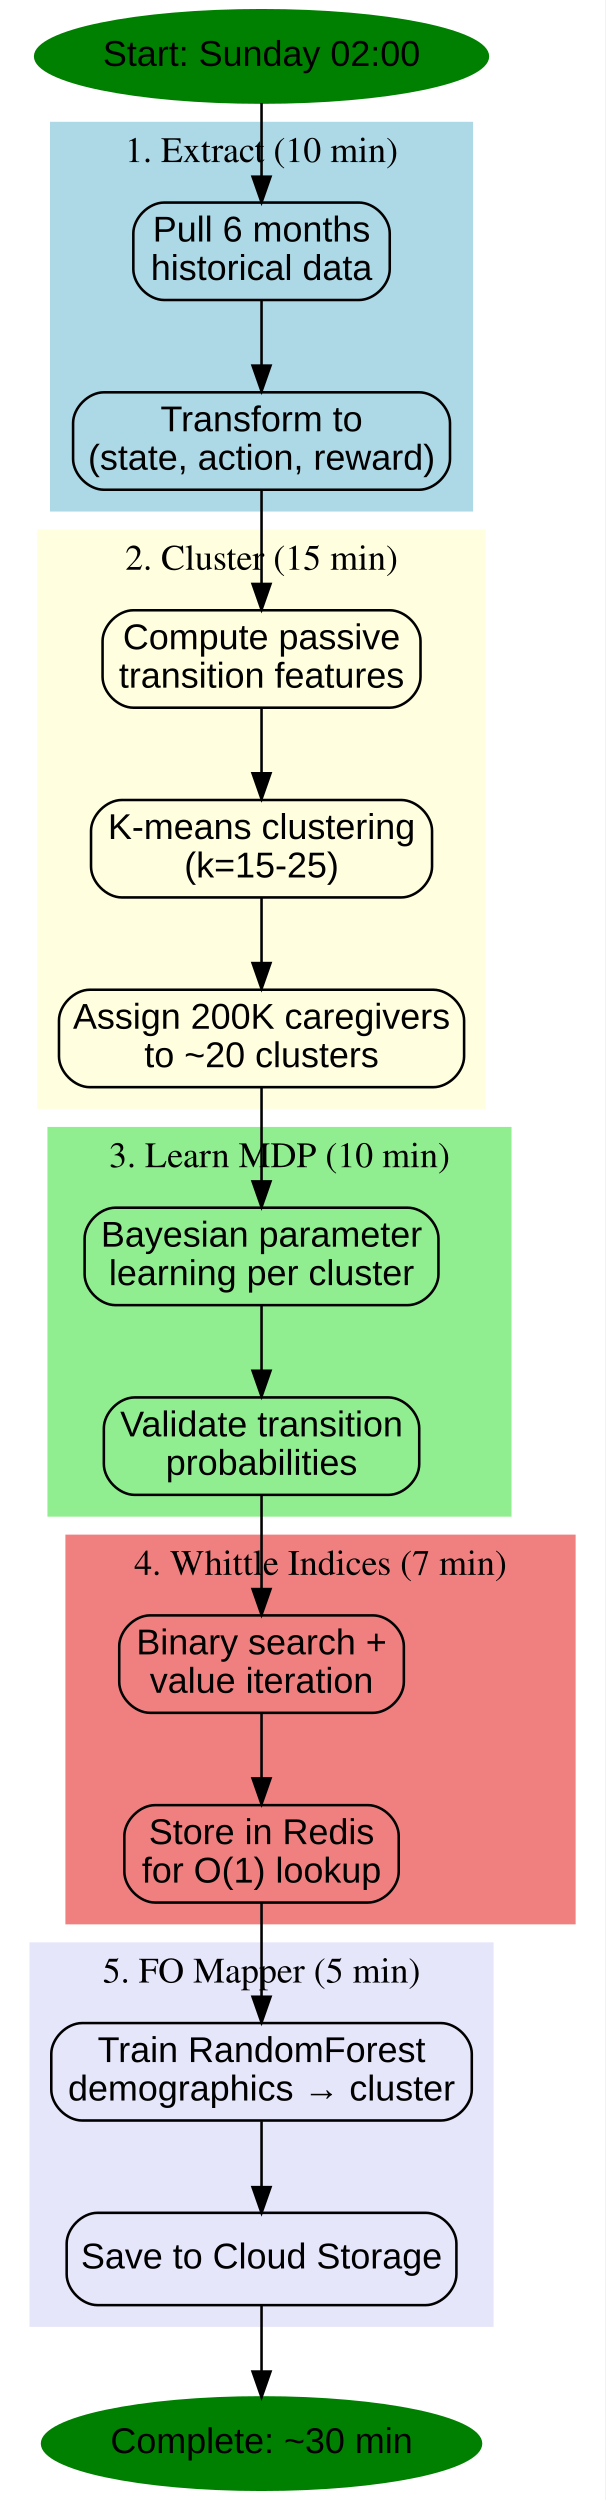
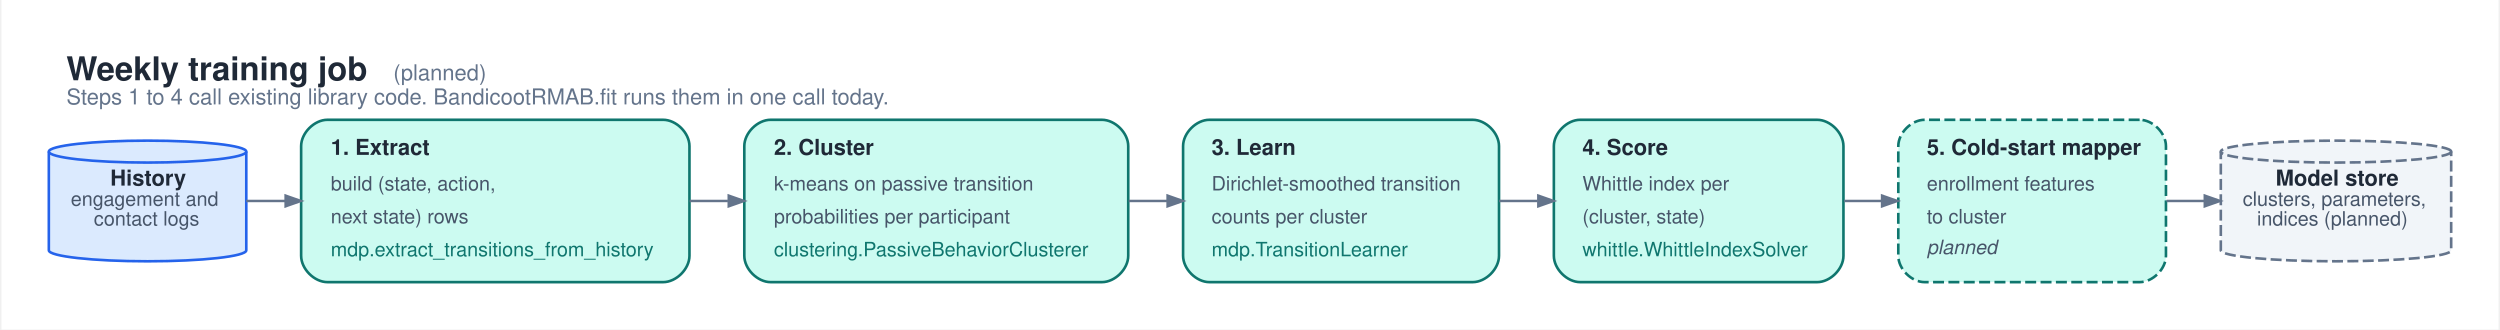
- <svg xmlns="http://www.w3.org/2000/svg" width="236pt" height="975pt" viewBox="0.00 0.00 236.00 975.00">
-   <g id="graph0" class="graph" transform="scale(1 1) rotate(0) translate(4 971)">
-     <polygon fill="white" stroke="transparent" points="-4,4 -4,-971 232,-971 232,4 -4,4" />
-     <g id="clust1" class="cluster">
-       <polygon fill="lightblue" stroke="lightblue" points="16,-772 16,-923 180,-923 180,-772 16,-772" />
-       <text text-anchor="middle" x="98" y="-907.8" font-family="Times,serif" font-size="14.00">1. Extract (10 min)</text>
-     </g>
-     <g id="clust2" class="cluster">
-       <polygon fill="lightyellow" stroke="lightyellow" points="11,-539 11,-764 185,-764 185,-539 11,-539" />
-       <text text-anchor="middle" x="98" y="-748.8" font-family="Times,serif" font-size="14.00">2. Cluster (15 min)</text>
-     </g>
-     <g id="clust3" class="cluster">
-       <polygon fill="lightgreen" stroke="lightgreen" points="15,-380 15,-531 195,-531 195,-380 15,-380" />
-       <text text-anchor="middle" x="105" y="-515.8" font-family="Times,serif" font-size="14.00">3. Learn MDP (10 min)</text>
-     </g>
-     <g id="clust4" class="cluster">
-       <polygon fill="lightcoral" stroke="lightcoral" points="22,-221 22,-372 220,-372 220,-221 22,-221" />
-       <text text-anchor="middle" x="121" y="-356.8" font-family="Times,serif" font-size="14.00">4. Whittle Indices (7 min)</text>
-     </g>
-     <g id="clust5" class="cluster">
-       <polygon fill="lavender" stroke="lavender" points="8,-64 8,-213 188,-213 188,-64 8,-64" />
-       <text text-anchor="middle" x="98" y="-197.8" font-family="Times,serif" font-size="14.00">5. FO Mapper (5 min)</text>
-     </g>
+ <svg xmlns="http://www.w3.org/2000/svg" width="1138pt" height="150pt" viewBox="0.00 0.00 1138.20 150.20">
+   <g id="graph0" class="graph" transform="scale(1 1) rotate(0) translate(21.6 128.6)">
+     <polygon fill="#ffffff" stroke="transparent" points="-21.6,21.6 -21.6,-128.6 1116.6,-128.6 1116.6,21.6 -21.6,21.6" />
+     <text text-anchor="start" x="8" y="-92" font-family="Helvetica,Arial,sans-serif" font-weight="bold" font-size="15.00" fill="#1f2937">Weekly training job</text>
+     <text text-anchor="start" x="147" y="-92" font-family="Helvetica,Arial,sans-serif" font-size="15.00" fill="#1f2937">  </text>
+     <text text-anchor="start" x="157" y="-92" font-family="Helvetica,Arial,sans-serif" font-size="10.00" fill="#64748b">(planned)</text>
+     <text text-anchor="start" x="8" y="-81" font-family="Helvetica,Arial,sans-serif" font-size="10.00" fill="#64748b">Steps 1 to 4 call existing library code. BandicootRMAB.fit runs them in one call today.</text>
    <g id="node1" class="node">
-       <ellipse fill="green" stroke="green" cx="98" cy="-949" rx="88.28" ry="18" />
-       <text text-anchor="middle" x="98" y="-945.3" font-family="Arial" font-size="14.00">Start: Sunday 02:00</text>
+       <path fill="#dbeafe" stroke="#2563eb" stroke-width="1.2" d="M90,-59.5C90,-62.26 69.83,-64.5 45,-64.5 20.17,-64.5 0,-62.26 0,-59.5 0,-59.5 0,-14.5 0,-14.5 0,-11.74 20.17,-9.5 45,-9.5 69.83,-9.5 90,-11.74 90,-14.5 90,-14.5 90,-59.5 90,-59.5" />
+       <path fill="none" stroke="#2563eb" stroke-width="1.2" d="M90,-59.5C90,-56.74 69.83,-54.5 45,-54.5 20.17,-54.5 0,-56.74 0,-59.5" />
+       <text text-anchor="start" x="28" y="-44" font-family="Helvetica,Arial,sans-serif" font-weight="bold" font-size="10.00" fill="#1f2937">History</text>
+       <text text-anchor="start" x="10" y="-34.8" font-family="Helvetica,Arial,sans-serif" font-size="9.00" fill="#475569">engagement and</text>
+       <text text-anchor="start" x="20.5" y="-25.8" font-family="Helvetica,Arial,sans-serif" font-size="9.00" fill="#475569">contact logs</text>
    </g>
    <g id="node2" class="node">
-       <path fill="none" stroke="black" d="M136,-892C136,-892 60,-892 60,-892 54,-892 48,-886 48,-880 48,-880 48,-866 48,-866 48,-860 54,-854 60,-854 60,-854 136,-854 136,-854 142,-854 148,-860 148,-866 148,-866 148,-880 148,-880 148,-886 142,-892 136,-892" />
-       <text text-anchor="middle" x="98" y="-876.8" font-family="Arial" font-size="14.00">Pull 6 months</text>
-       <text text-anchor="middle" x="98" y="-861.8" font-family="Arial" font-size="14.00">historical data</text>
+       <path fill="#ccfbf1" stroke="#0f766e" stroke-width="1.2" d="M280,-74C280,-74 127,-74 127,-74 121,-74 115,-68 115,-62 115,-62 115,-12 115,-12 115,-6 121,0 127,0 127,0 280,0 280,0 286,0 292,-6 292,-12 292,-12 292,-62 292,-62 292,-68 286,-74 280,-74" />
+       <text text-anchor="start" x="128.5" y="-58" font-family="Helvetica,Arial,sans-serif" font-weight="bold" font-size="10.00" fill="#1f2937">1. Extract</text>
+       <text text-anchor="start" x="128.5" y="-41.8" font-family="Helvetica,Arial,sans-serif" font-size="9.00" fill="#475569">build (state, action,</text>
+       <text text-anchor="start" x="128.5" y="-26.8" font-family="Helvetica,Arial,sans-serif" font-size="9.00" fill="#475569">next state) rows</text>
+       <text text-anchor="start" x="128.5" y="-11.8" font-family="Helvetica,Arial,sans-serif" font-size="9.00" fill="#0f766e">mdp.extract_transitions_from_history</text>
    </g>
    <g id="edge1" class="edge">
-       <path fill="none" stroke="black" d="M98,-930.84C98,-922.31 98,-911.78 98,-902.12" />
-       <polygon fill="black" stroke="black" points="101.5,-902.1 98,-892.1 94.5,-902.1 101.5,-902.1" />
+       <path fill="none" stroke="#64748b" stroke-width="1.1" d="M90.01,-37C95.66,-37 101.61,-37 107.7,-37" />
+       <polygon fill="#64748b" stroke="#64748b" stroke-width="1.1" points="107.91,-39.45 114.91,-37 107.91,-34.55 107.91,-39.45" />
    </g>
    <g id="node3" class="node">
-       <path fill="none" stroke="black" d="M159.5,-818C159.5,-818 36.5,-818 36.5,-818 30.5,-818 24.5,-812 24.5,-806 24.5,-806 24.5,-792 24.5,-792 24.5,-786 30.5,-780 36.5,-780 36.5,-780 159.5,-780 159.5,-780 165.5,-780 171.5,-786 171.5,-792 171.5,-792 171.5,-806 171.5,-806 171.5,-812 165.5,-818 159.5,-818" />
-       <text text-anchor="middle" x="98" y="-802.8" font-family="Arial" font-size="14.00">Transform to</text>
-       <text text-anchor="middle" x="98" y="-787.8" font-family="Arial" font-size="14.00">(state, action, reward)</text>
+       <path fill="#ccfbf1" stroke="#0f766e" stroke-width="1.2" d="M480,-74C480,-74 329,-74 329,-74 323,-74 317,-68 317,-62 317,-62 317,-12 317,-12 317,-6 323,0 329,0 329,0 480,0 480,0 486,0 492,-6 492,-12 492,-12 492,-62 492,-62 492,-68 486,-74 480,-74" />
+       <text text-anchor="start" x="330.5" y="-58" font-family="Helvetica,Arial,sans-serif" font-weight="bold" font-size="10.00" fill="#1f2937">2. Cluster</text>
+       <text text-anchor="start" x="330.5" y="-41.8" font-family="Helvetica,Arial,sans-serif" font-size="9.00" fill="#475569">k-means on passive transition</text>
+       <text text-anchor="start" x="330.5" y="-26.8" font-family="Helvetica,Arial,sans-serif" font-size="9.00" fill="#475569">probabilities per participant</text>
+       <text text-anchor="start" x="330.5" y="-11.8" font-family="Helvetica,Arial,sans-serif" font-size="9.00" fill="#0f766e">clustering.PassiveBehaviorClusterer</text>
    </g>
    <g id="edge2" class="edge">
-       <path fill="none" stroke="black" d="M98,-853.83C98,-846.13 98,-836.97 98,-828.42" />
-       <polygon fill="black" stroke="black" points="101.5,-828.41 98,-818.41 94.5,-828.41 101.5,-828.41" />
+       <path fill="none" stroke="#64748b" stroke-width="1.1" d="M292.07,-37C297.87,-37 303.71,-37 309.53,-37" />
+       <polygon fill="#64748b" stroke="#64748b" stroke-width="1.1" points="309.89,-39.45 316.89,-37 309.89,-34.55 309.89,-39.45" />
    </g>
    <g id="node4" class="node">
-       <path fill="none" stroke="black" d="M148,-733C148,-733 48,-733 48,-733 42,-733 36,-727 36,-721 36,-721 36,-707 36,-707 36,-701 42,-695 48,-695 48,-695 148,-695 148,-695 154,-695 160,-701 160,-707 160,-707 160,-721 160,-721 160,-727 154,-733 148,-733" />
-       <text text-anchor="middle" x="98" y="-717.8" font-family="Arial" font-size="14.00">Compute passive</text>
-       <text text-anchor="middle" x="98" y="-702.8" font-family="Arial" font-size="14.00">transition features</text>
+       <path fill="#ccfbf1" stroke="#0f766e" stroke-width="1.2" d="M649,-74C649,-74 529,-74 529,-74 523,-74 517,-68 517,-62 517,-62 517,-12 517,-12 517,-6 523,0 529,0 529,0 649,0 649,0 655,0 661,-6 661,-12 661,-12 661,-62 661,-62 661,-68 655,-74 649,-74" />
+       <text text-anchor="start" x="530" y="-58" font-family="Helvetica,Arial,sans-serif" font-weight="bold" font-size="10.00" fill="#1f2937">3. Learn</text>
+       <text text-anchor="start" x="530" y="-41.8" font-family="Helvetica,Arial,sans-serif" font-size="9.00" fill="#475569">Dirichlet-smoothed transition</text>
+       <text text-anchor="start" x="530" y="-26.8" font-family="Helvetica,Arial,sans-serif" font-size="9.00" fill="#475569">counts per cluster</text>
+       <text text-anchor="start" x="530" y="-11.8" font-family="Helvetica,Arial,sans-serif" font-size="9.00" fill="#0f766e">mdp.TransitionLearner</text>
    </g>
    <g id="edge3" class="edge">
-       <path fill="none" stroke="black" d="M98,-779.99C98,-769.3 98,-755.5 98,-743.37" />
-       <polygon fill="black" stroke="black" points="101.5,-743.26 98,-733.26 94.5,-743.26 101.5,-743.26" />
+       <path fill="none" stroke="#64748b" stroke-width="1.1" d="M492.21,-37C498.03,-37 503.87,-37 509.65,-37" />
+       <polygon fill="#64748b" stroke="#64748b" stroke-width="1.1" points="509.92,-39.45 516.92,-37 509.92,-34.55 509.92,-39.45" />
    </g>
    <g id="node5" class="node">
-       <path fill="none" stroke="black" d="M152.5,-659C152.5,-659 43.5,-659 43.5,-659 37.5,-659 31.5,-653 31.5,-647 31.5,-647 31.5,-633 31.5,-633 31.5,-627 37.5,-621 43.5,-621 43.5,-621 152.5,-621 152.5,-621 158.5,-621 164.5,-627 164.5,-633 164.5,-633 164.5,-647 164.5,-647 164.5,-653 158.5,-659 152.5,-659" />
-       <text text-anchor="middle" x="98" y="-643.8" font-family="Arial" font-size="14.00">K-means clustering</text>
-       <text text-anchor="middle" x="98" y="-628.8" font-family="Arial" font-size="14.00">(k=15-25)</text>
+       <path fill="#ccfbf1" stroke="#0f766e" stroke-width="1.2" d="M806,-74C806,-74 698,-74 698,-74 692,-74 686,-68 686,-62 686,-62 686,-12 686,-12 686,-6 692,0 698,0 698,0 806,0 806,0 812,0 818,-6 818,-12 818,-12 818,-62 818,-62 818,-68 812,-74 806,-74" />
+       <text text-anchor="start" x="699" y="-58" font-family="Helvetica,Arial,sans-serif" font-weight="bold" font-size="10.00" fill="#1f2937">4. Score</text>
+       <text text-anchor="start" x="699" y="-41.8" font-family="Helvetica,Arial,sans-serif" font-size="9.00" fill="#475569">Whittle index per</text>
+       <text text-anchor="start" x="699" y="-26.8" font-family="Helvetica,Arial,sans-serif" font-size="9.00" fill="#475569">(cluster, state)</text>
+       <text text-anchor="start" x="699" y="-11.8" font-family="Helvetica,Arial,sans-serif" font-size="9.00" fill="#0f766e">whittle.WhittleIndexSolver</text>
    </g>
    <g id="edge4" class="edge">
-       <path fill="none" stroke="black" d="M98,-694.83C98,-687.13 98,-677.97 98,-669.42" />
-       <polygon fill="black" stroke="black" points="101.5,-669.41 98,-659.41 94.5,-669.41 101.5,-669.41" />
+       <path fill="none" stroke="#64748b" stroke-width="1.1" d="M661.09,-37C666.89,-37 672.76,-37 678.57,-37" />
+       <polygon fill="#64748b" stroke="#64748b" stroke-width="1.1" points="678.9,-39.45 685.9,-37 678.9,-34.55 678.9,-39.45" />
    </g>
    <g id="node6" class="node">
-       <path fill="none" stroke="black" d="M165,-585C165,-585 31,-585 31,-585 25,-585 19,-579 19,-573 19,-573 19,-559 19,-559 19,-553 25,-547 31,-547 31,-547 165,-547 165,-547 171,-547 177,-553 177,-559 177,-559 177,-573 177,-573 177,-579 171,-585 165,-585" />
-       <text text-anchor="middle" x="98" y="-569.8" font-family="Arial" font-size="14.00">Assign 200K caregivers</text>
-       <text text-anchor="middle" x="98" y="-554.8" font-family="Arial" font-size="14.00">to ~20 clusters</text>
+       <path fill="#ccfbf1" stroke="#0f766e" stroke-width="1.2" stroke-dasharray="5,2" d="M953,-74C953,-74 855,-74 855,-74 849,-74 843,-68 843,-62 843,-62 843,-12 843,-12 843,-6 849,0 855,0 855,0 953,0 953,0 959,0 965,-6 965,-12 965,-12 965,-62 965,-62 965,-68 959,-74 953,-74" />
+       <text text-anchor="start" x="856" y="-58" font-family="Helvetica,Arial,sans-serif" font-weight="bold" font-size="10.00" fill="#1f2937">5. Cold-start mapper</text>
+       <text text-anchor="start" x="856" y="-41.8" font-family="Helvetica,Arial,sans-serif" font-size="9.00" fill="#475569">enrollment features</text>
+       <text text-anchor="start" x="856" y="-26.8" font-family="Helvetica,Arial,sans-serif" font-size="9.00" fill="#475569">to cluster</text>
+       <text text-anchor="start" x="856" y="-12.8" font-family="Helvetica,Arial,sans-serif" font-style="italic" font-size="9.00" fill="#475569">planned</text>
    </g>
    <g id="edge5" class="edge">
-       <path fill="none" stroke="black" d="M98,-620.83C98,-613.13 98,-603.97 98,-595.42" />
-       <polygon fill="black" stroke="black" points="101.5,-595.41 98,-585.41 94.5,-595.41 101.5,-595.41" />
+       <path fill="none" stroke="#64748b" stroke-width="1.1" d="M818.36,-37C824.02,-37 829.75,-37 835.43,-37" />
+       <polygon fill="#64748b" stroke="#64748b" stroke-width="1.1" points="835.59,-39.45 842.59,-37 835.59,-34.55 835.59,-39.45" />
    </g>
    <g id="node7" class="node">
-       <path fill="none" stroke="black" d="M155,-500C155,-500 41,-500 41,-500 35,-500 29,-494 29,-488 29,-488 29,-474 29,-474 29,-468 35,-462 41,-462 41,-462 155,-462 155,-462 161,-462 167,-468 167,-474 167,-474 167,-488 167,-488 167,-494 161,-500 155,-500" />
-       <text text-anchor="middle" x="98" y="-484.8" font-family="Arial" font-size="14.00">Bayesian parameter</text>
-       <text text-anchor="middle" x="98" y="-469.8" font-family="Arial" font-size="14.00">learning per cluster</text>
+       <path fill="#f1f5f9" stroke="#64748b" stroke-width="1.2" stroke-dasharray="5,2" d="M1095,-59.5C1095,-62.26 1071.47,-64.5 1042.5,-64.5 1013.53,-64.5 990,-62.26 990,-59.5 990,-59.5 990,-14.5 990,-14.5 990,-11.74 1013.53,-9.5 1042.5,-9.5 1071.47,-9.5 1095,-11.74 1095,-14.5 1095,-14.5 1095,-59.5 1095,-59.5" />
+       <path fill="none" stroke="#64748b" stroke-width="1.2" stroke-dasharray="5,2" d="M1095,-59.5C1095,-56.74 1071.47,-54.5 1042.5,-54.5 1013.53,-54.5 990,-56.74 990,-59.5" />
+       <text text-anchor="start" x="1015" y="-44" font-family="Helvetica,Arial,sans-serif" font-weight="bold" font-size="10.00" fill="#1f2937">Model store</text>
+       <text text-anchor="start" x="1000" y="-34.8" font-family="Helvetica,Arial,sans-serif" font-size="9.00" fill="#475569">clusters, parameters,</text>
+       <text text-anchor="start" x="1006.5" y="-25.8" font-family="Helvetica,Arial,sans-serif" font-size="9.00" fill="#475569">indices (planned)</text>
    </g>
    <g id="edge6" class="edge">
-       <path fill="none" stroke="black" d="M98,-546.99C98,-536.3 98,-522.5 98,-510.37" />
-       <polygon fill="black" stroke="black" points="101.5,-510.26 98,-500.26 94.5,-510.26 101.5,-510.26" />
-     </g>
-     <g id="node8" class="node">
-       <path fill="none" stroke="black" d="M147.5,-426C147.5,-426 48.5,-426 48.5,-426 42.5,-426 36.5,-420 36.5,-414 36.5,-414 36.5,-400 36.5,-400 36.5,-394 42.5,-388 48.5,-388 48.5,-388 147.5,-388 147.5,-388 153.5,-388 159.5,-394 159.5,-400 159.5,-400 159.5,-414 159.5,-414 159.5,-420 153.5,-426 147.5,-426" />
-       <text text-anchor="middle" x="98" y="-410.8" font-family="Arial" font-size="14.00">Validate transition</text>
-       <text text-anchor="middle" x="98" y="-395.8" font-family="Arial" font-size="14.00">probabilities</text>
-     </g>
-     <g id="edge7" class="edge">
-       <path fill="none" stroke="black" d="M98,-461.83C98,-454.13 98,-444.97 98,-436.42" />
-       <polygon fill="black" stroke="black" points="101.5,-436.41 98,-426.41 94.5,-436.41 101.5,-436.41" />
-     </g>
-     <g id="node9" class="node">
-       <path fill="none" stroke="black" d="M141.5,-341C141.5,-341 54.5,-341 54.5,-341 48.5,-341 42.5,-335 42.5,-329 42.5,-329 42.5,-315 42.5,-315 42.5,-309 48.5,-303 54.5,-303 54.5,-303 141.5,-303 141.5,-303 147.5,-303 153.5,-309 153.5,-315 153.5,-315 153.5,-329 153.5,-329 153.5,-335 147.5,-341 141.5,-341" />
-       <text text-anchor="middle" x="98" y="-325.8" font-family="Arial" font-size="14.00">Binary search +</text>
-       <text text-anchor="middle" x="98" y="-310.8" font-family="Arial" font-size="14.00">value iteration</text>
-     </g>
-     <g id="edge8" class="edge">
-       <path fill="none" stroke="black" d="M98,-387.99C98,-377.3 98,-363.5 98,-351.37" />
-       <polygon fill="black" stroke="black" points="101.5,-351.26 98,-341.26 94.5,-351.26 101.5,-351.26" />
-     </g>
-     <g id="node10" class="node">
-       <path fill="none" stroke="black" d="M139.5,-267C139.5,-267 56.5,-267 56.5,-267 50.5,-267 44.5,-261 44.5,-255 44.5,-255 44.5,-241 44.5,-241 44.5,-235 50.5,-229 56.5,-229 56.5,-229 139.5,-229 139.5,-229 145.5,-229 151.5,-235 151.5,-241 151.5,-241 151.5,-255 151.5,-255 151.5,-261 145.5,-267 139.5,-267" />
-       <text text-anchor="middle" x="98" y="-251.8" font-family="Arial" font-size="14.00">Store in Redis</text>
-       <text text-anchor="middle" x="98" y="-236.8" font-family="Arial" font-size="14.00">for O(1) lookup</text>
-     </g>
-     <g id="edge9" class="edge">
-       <path fill="none" stroke="black" d="M98,-302.83C98,-295.13 98,-285.97 98,-277.42" />
-       <polygon fill="black" stroke="black" points="101.5,-277.41 98,-267.41 94.5,-277.41 101.5,-277.41" />
-     </g>
-     <g id="node11" class="node">
-       <path fill="none" stroke="black" d="M168,-182C168,-182 28,-182 28,-182 22,-182 16,-176 16,-170 16,-170 16,-156 16,-156 16,-150 22,-144 28,-144 28,-144 168,-144 168,-144 174,-144 180,-150 180,-156 180,-156 180,-170 180,-170 180,-176 174,-182 168,-182" />
-       <text text-anchor="middle" x="98" y="-166.8" font-family="Arial" font-size="14.00">Train RandomForest</text>
-       <text text-anchor="middle" x="98" y="-151.8" font-family="Arial" font-size="14.00">demographics → cluster</text>
-     </g>
-     <g id="edge10" class="edge">
-       <path fill="none" stroke="black" d="M98,-228.99C98,-218.3 98,-204.5 98,-192.37" />
-       <polygon fill="black" stroke="black" points="101.5,-192.26 98,-182.26 94.5,-192.26 101.5,-192.26" />
-     </g>
-     <g id="node12" class="node">
-       <path fill="none" stroke="black" d="M162,-108C162,-108 34,-108 34,-108 28,-108 22,-102 22,-96 22,-96 22,-84 22,-84 22,-78 28,-72 34,-72 34,-72 162,-72 162,-72 168,-72 174,-78 174,-84 174,-84 174,-96 174,-96 174,-102 168,-108 162,-108" />
-       <text text-anchor="middle" x="98" y="-86.3" font-family="Arial" font-size="14.00">Save to Cloud Storage</text>
-     </g>
-     <g id="edge11" class="edge">
-       <path fill="none" stroke="black" d="M98,-143.72C98,-135.97 98,-126.79 98,-118.27" />
-       <polygon fill="black" stroke="black" points="101.5,-118 98,-108 94.5,-118 101.5,-118" />
-     </g>
-     <g id="node13" class="node">
-       <ellipse fill="green" stroke="green" cx="98" cy="-18" rx="85.59" ry="18" />
-       <text text-anchor="middle" x="98" y="-14.3" font-family="Arial" font-size="14.00">Complete: ~30 min</text>
-     </g>
-     <g id="edge12" class="edge">
-       <path fill="none" stroke="black" d="M98,-71.7C98,-63.98 98,-54.71 98,-46.11" />
-       <polygon fill="black" stroke="black" points="101.5,-46.1 98,-36.1 94.5,-46.1 101.5,-46.1" />
+       <path fill="none" stroke="#64748b" stroke-width="1.1" d="M965.27,-37C970.99,-37 976.79,-37 982.51,-37" />
+       <polygon fill="#64748b" stroke="#64748b" stroke-width="1.1" points="982.68,-39.45 989.68,-37 982.68,-34.55 982.68,-39.45" />
    </g>
  </g>
</svg>
